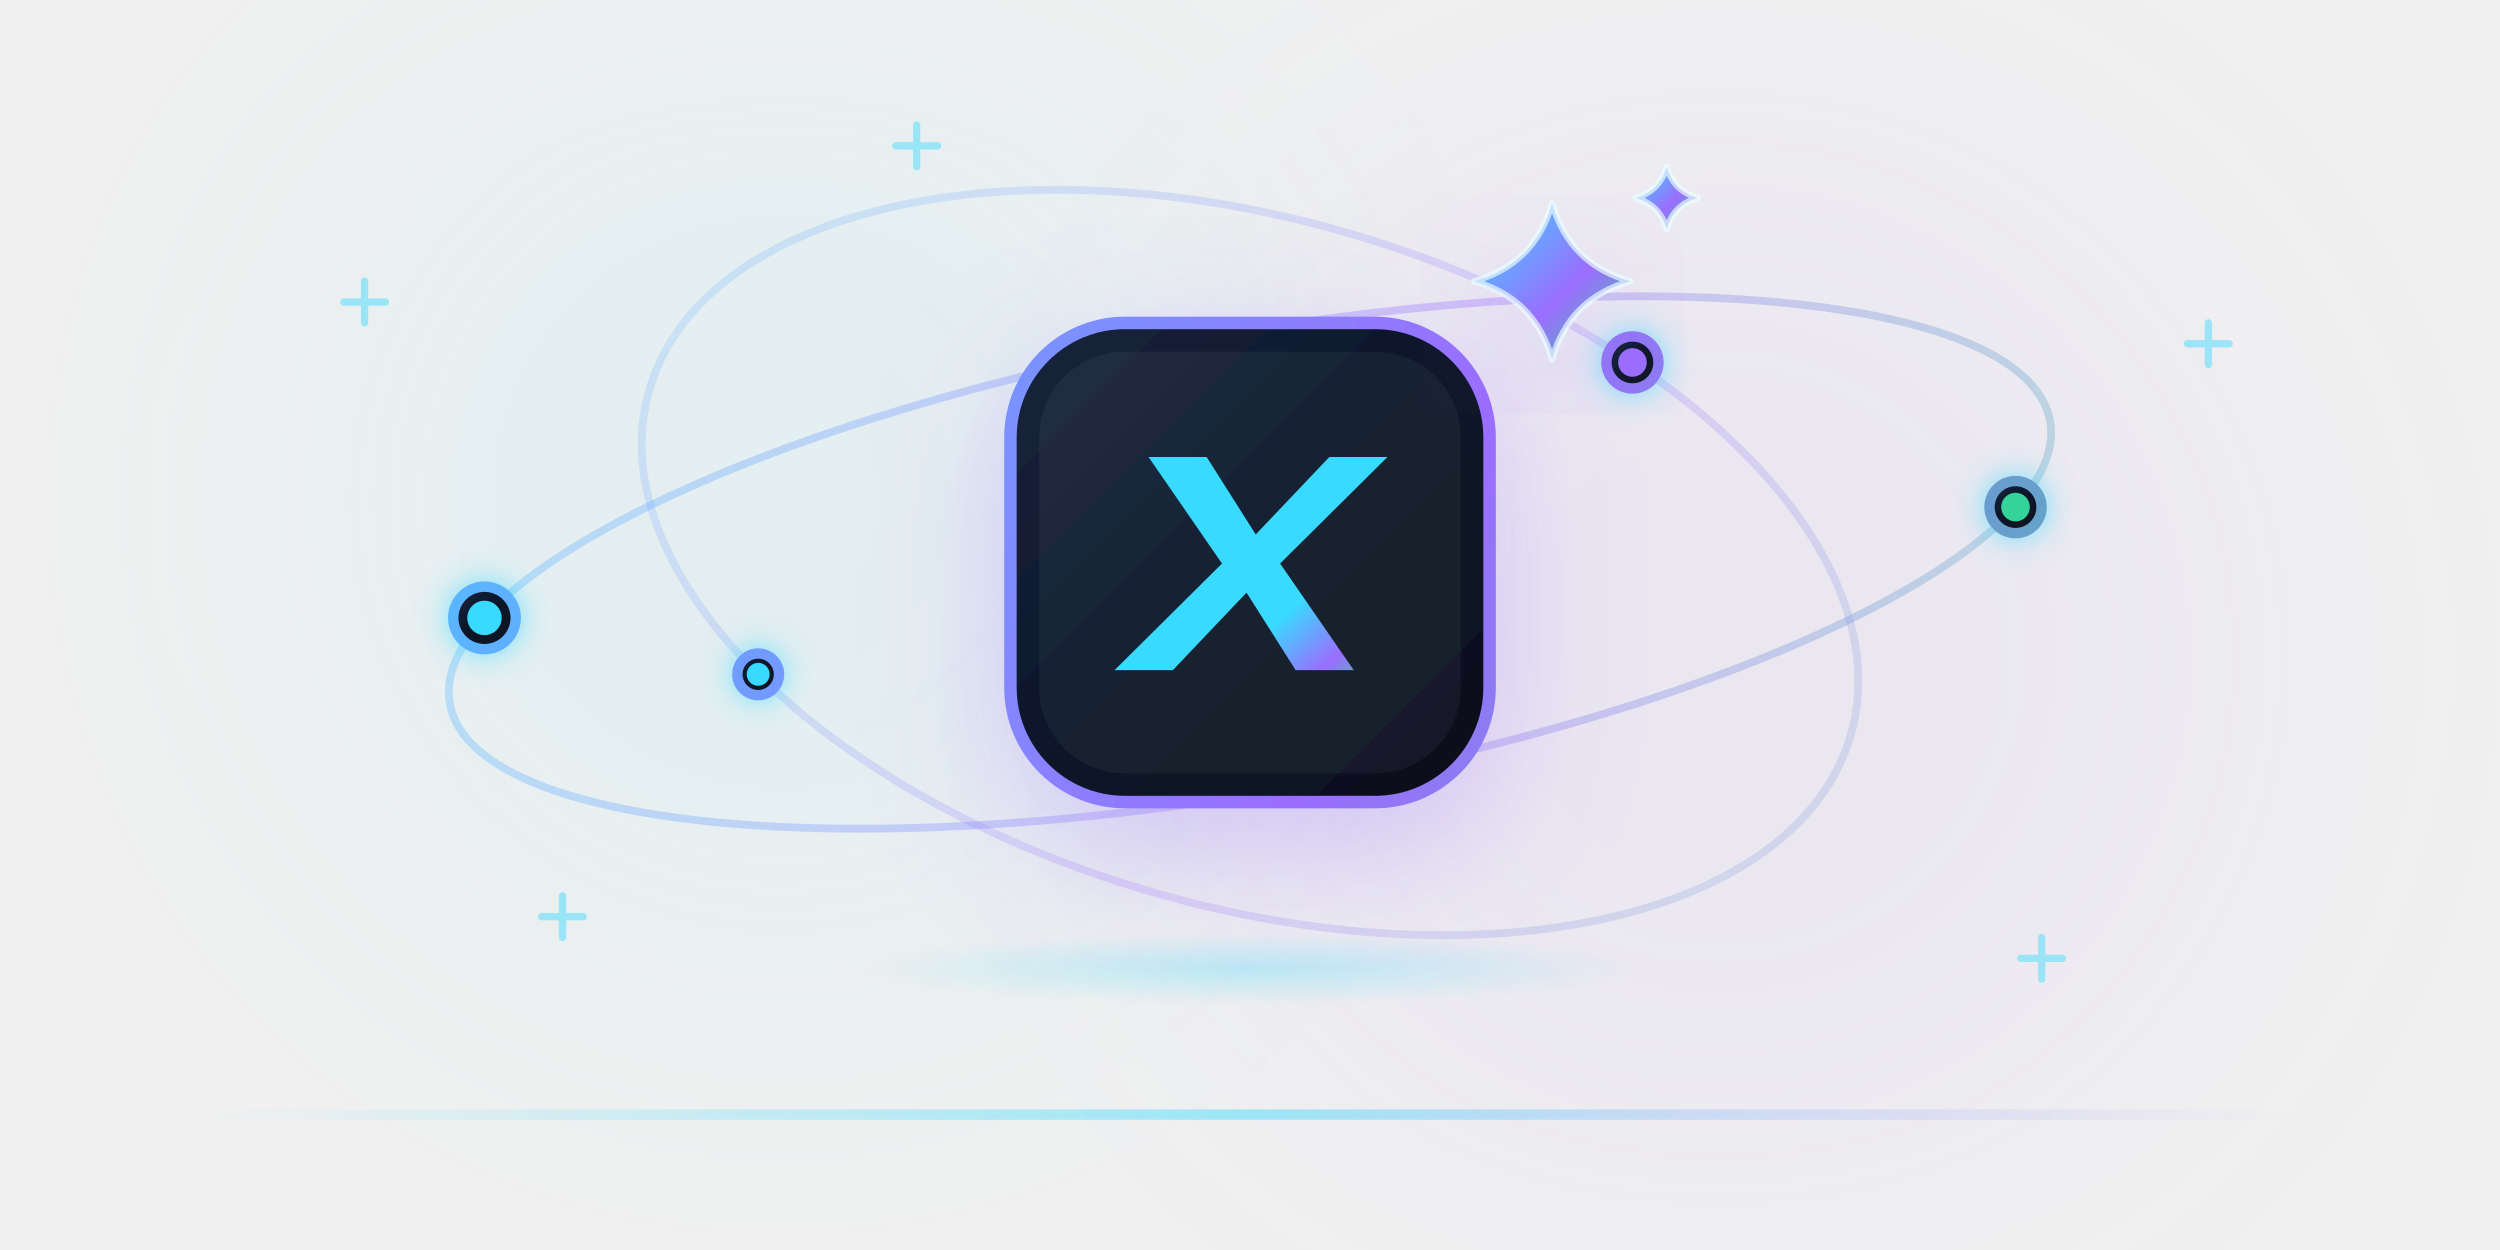
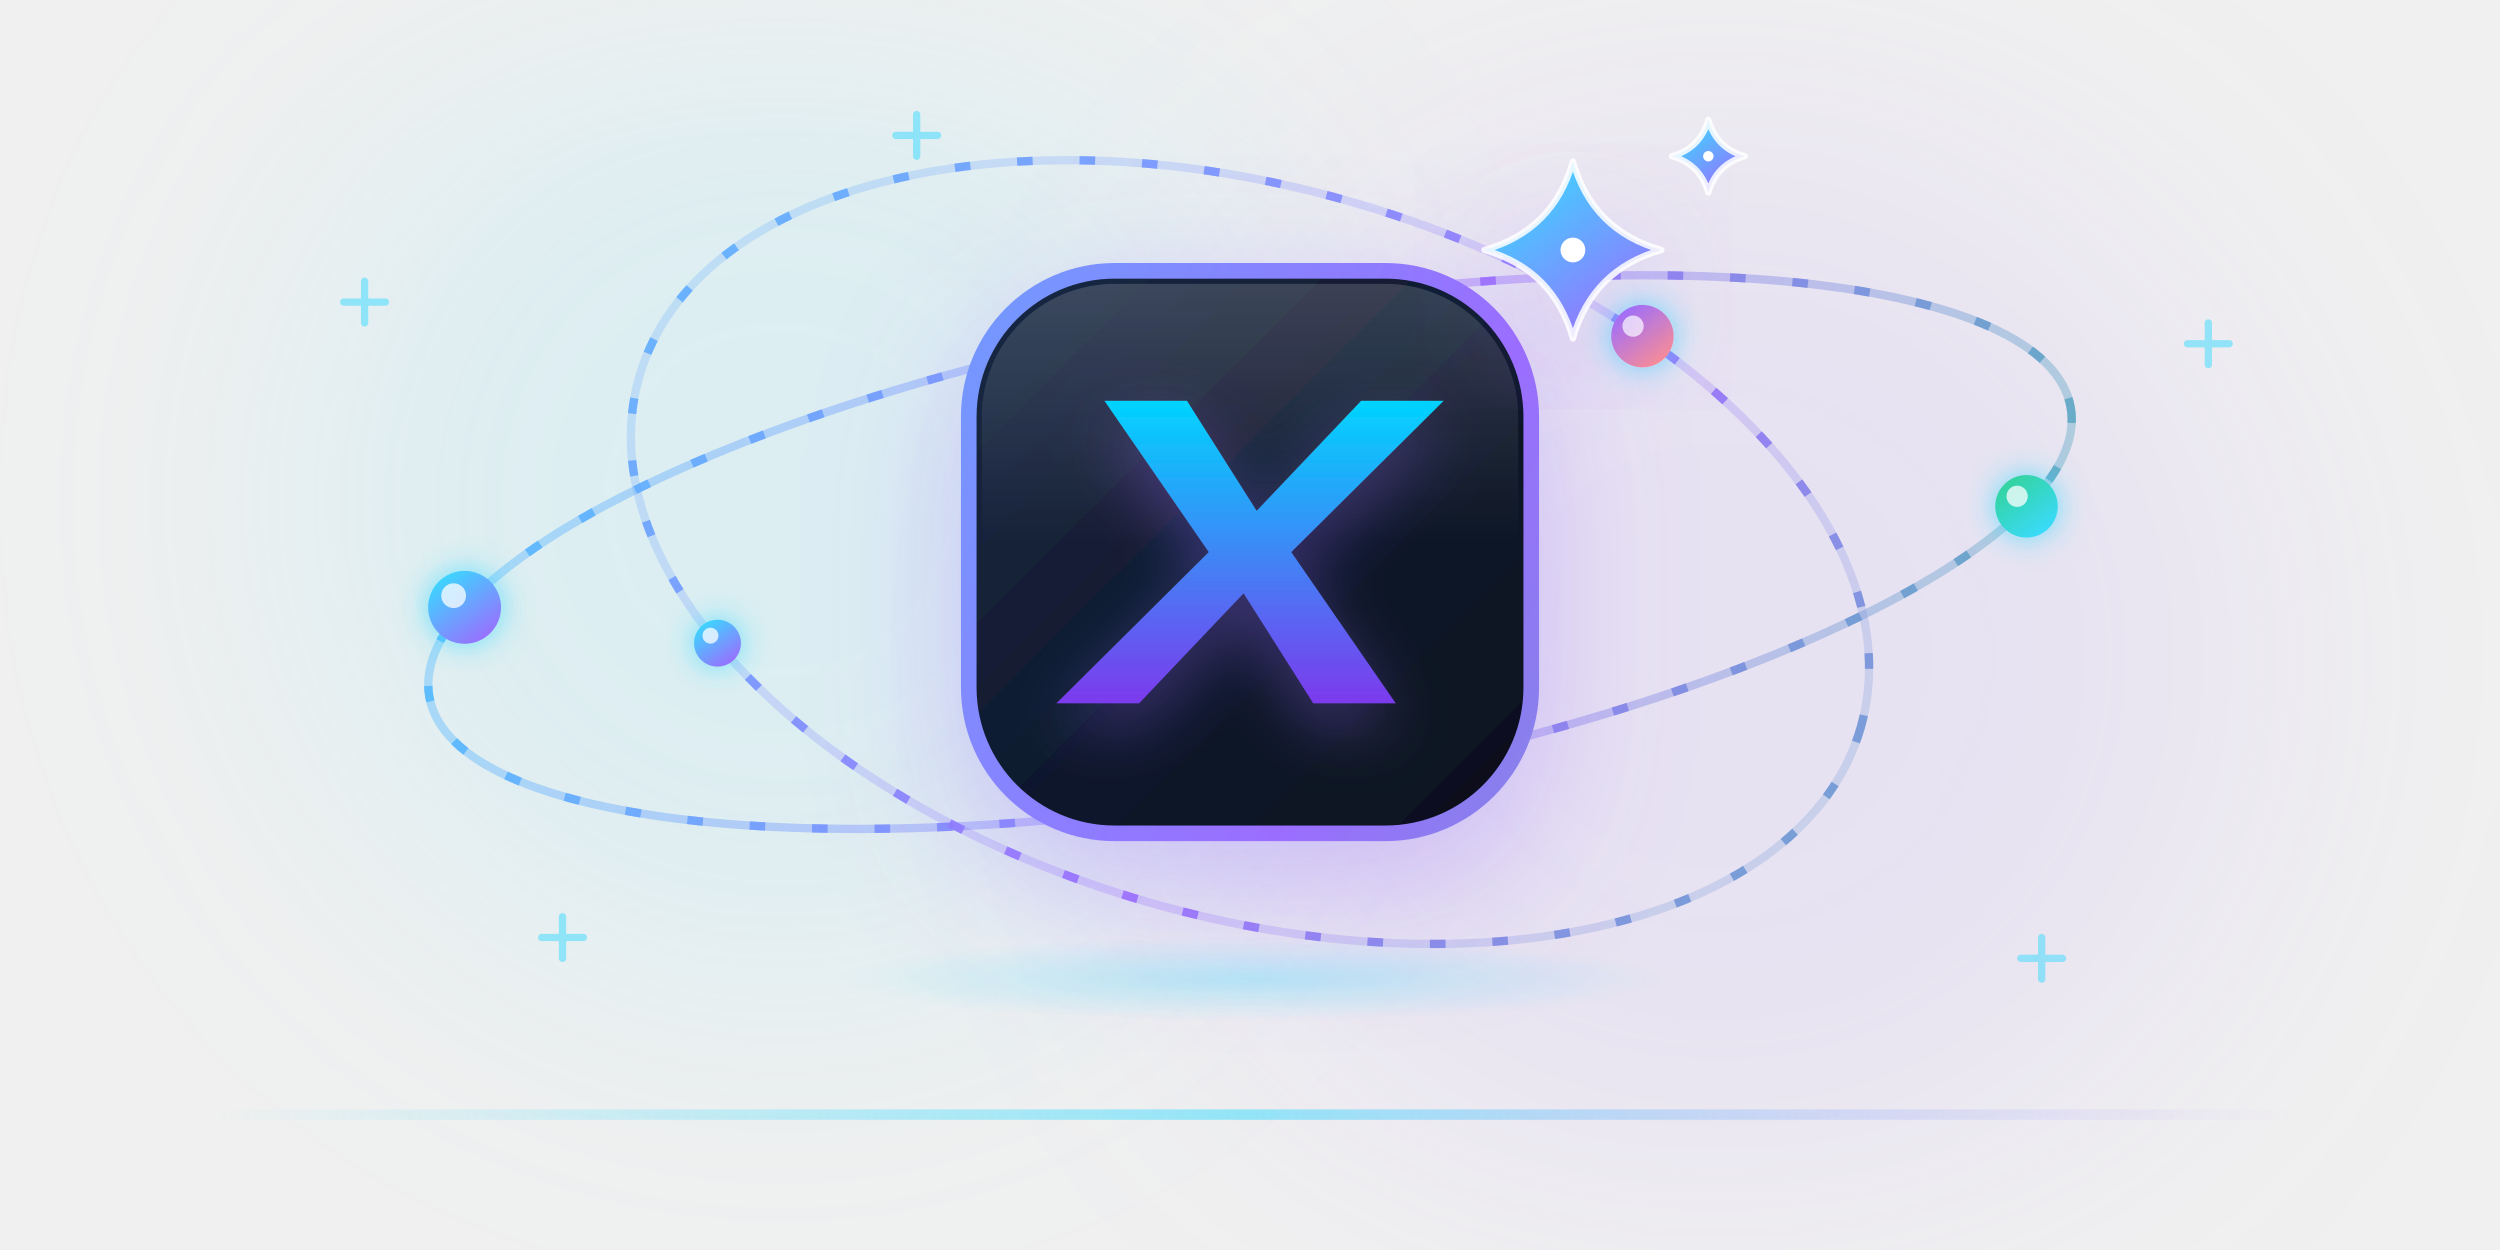
<svg xmlns="http://www.w3.org/2000/svg" viewBox="0 0 480 240" fill="none">
+   <style>@media (prefers-reduced-motion:no-preference){.flow{animation:flow 1.8s linear infinite}@keyframes flow{to{stroke-dashoffset:-24}}.ring{transform-box:fill-box;transform-origin:center;animation:ring 3.2s ease-out infinite}.ring.d2{animation-delay:1.07s}.ring.d3{animation-delay:2.13s}@keyframes ring{0%{transform:scale(.72);opacity:.9}100%{transform:scale(1.32);opacity:0}}.twinkle{transform-box:fill-box;transform-origin:center;animation:twinkle 2.6s ease-in-out infinite}.twinkle.d2{animation-delay:1.3s}@keyframes twinkle{0%,100%{opacity:1;transform:scale(1)}50%{opacity:.45;transform:scale(.78)}}.blink{animation:blink 1.1s steps(1) infinite}@keyframes blink{50%{opacity:0}}.breathe{animation:breathe 2.4s ease-in-out infinite}@keyframes breathe{0%,100%{opacity:.35}50%{opacity:1}}}</style>
  <defs>
    <linearGradient id="ao-hero-d-edge" x1="40" y1="20" x2="440" y2="220" gradientUnits="userSpaceOnUse">
      <stop stop-color="#38dbff" />
      <stop offset=".55" stop-color="#9b6dff" />
      <stop offset="1" stop-color="#34d399" />
    </linearGradient>
    <linearGradient id="ao-hero-d-horizon" x1="40" y1="0" x2="440" y2="0" gradientUnits="userSpaceOnUse">
      <stop stop-color="#38dbff" stop-opacity="0" />
-       <stop offset=".5" stop-color="#38dbff" stop-opacity=".45" />
+       <stop offset=".5" stop-color="#38dbff" stop-opacity=".5" />
      <stop offset="1" stop-color="#9b6dff" stop-opacity="0" />
    </linearGradient>
    <radialGradient id="ao-hero-d-shadow" cx="50%" cy="50%" r="50%">
-       <stop offset="0%" stop-color="#38dbff" stop-opacity=".28" />
+       <stop offset="0%" stop-color="#38dbff" stop-opacity=".3" />
      <stop offset="100%" stop-color="#38dbff" stop-opacity="0" />
    </radialGradient>
-     <filter id="ao-hero-d-glow" x="-35%" y="-35%" width="170%" height="170%" color-interpolation-filters="sRGB">
-       <feDropShadow dx="0" dy="0" stdDeviation="4.5" flood-color="#38dbff" flood-opacity=".55" />
-       <feDropShadow dx="0" dy="9" stdDeviation="13" flood-color="#9b6dff" flood-opacity=".3" />
+     <linearGradient id="ao-hero-d-gloss" x1="0" y1="0" x2="0" y2="1">
+       <stop stop-color="#ffffff" stop-opacity=".16" />
+       <stop offset=".48" stop-color="#ffffff" stop-opacity="0" />
+     </linearGradient>
+     <linearGradient id="ao-hero-d-brand" x1="0" y1="0" x2="0" y2="1">
+       <stop stop-color="#00d4ff" />
+       <stop offset="1" stop-color="#7c3aed" />
+     </linearGradient>
+     <filter id="ao-hero-d-glow" x="-40%" y="-40%" width="180%" height="180%" color-interpolation-filters="sRGB">
+       <feDropShadow dx="0" dy="0" stdDeviation="5" flood-color="#38dbff" flood-opacity=".5" />
+       <feDropShadow dx="0" dy="10" stdDeviation="14" flood-color="#9b6dff" flood-opacity=".34" />
    </filter>
    <filter id="ao-hero-d-nglow" x="-140%" y="-140%" width="380%" height="380%" color-interpolation-filters="sRGB">
-       <feDropShadow dx="0" dy="0" stdDeviation="3" flood-color="#38dbff" flood-opacity=".7" />
+       <feDropShadow dx="0" dy="0" stdDeviation="3" flood-color="#38dbff" flood-opacity=".75" />
    </filter>
    <filter id="ao-hero-d-bloom" x="-100%" y="-100%" width="300%" height="300%">
      <feGaussianBlur stdDeviation="30" />
    </filter>
-     <linearGradient id="ao-hero-d-body1" x1="87.02" y1="112.64" x2="99.02" y2="124.64" gradientUnits="userSpaceOnUse">
-       <stop stop-color="#17243d" />
-       <stop offset=".55" stop-color="#0c1526" />
+     <linearGradient id="ao-hero-d-cyan" x1=".14" y1=".06" x2=".8" y2=".96">
+       <stop stop-color="#38dbff" />
+       <stop offset="1" stop-color="#9b6dff" />
+     </linearGradient>
+     <linearGradient id="ao-hero-d-violet" x1=".14" y1=".06" x2=".8" y2=".96">
+       <stop stop-color="#9b6dff" />
+       <stop offset="1" stop-color="#ff8f8f" />
+     </linearGradient>
+     <linearGradient id="ao-hero-d-green" x1=".14" y1=".06" x2=".8" y2=".96">
+       <stop stop-color="#34d399" />
+       <stop offset="1" stop-color="#38dbff" />
+     </linearGradient>
+     <linearGradient id="ao-hero-d-warm" x1=".14" y1=".06" x2=".8" y2=".96">
+       <stop stop-color="#ffbf5e" />
+       <stop offset="1" stop-color="#ff8f8f" />
+     </linearGradient>
+     <linearGradient id="ao-hero-d-badge" x1=".14" y1=".06" x2=".8" y2=".96">
+       <stop stop-color="#38dbff" />
+       <stop offset="1" stop-color="#9b6dff" />
+     </linearGradient>
+     <linearGradient id="ao-hero-d-body1" x1="186" y1="52" x2="294" y2="160" gradientUnits="userSpaceOnUse">
+       <stop stop-color="#1b2a46" />
+       <stop offset=".55" stop-color="#0e182b" />
      <stop offset="1" stop-color="#070f1c" />
    </linearGradient>
-     <linearGradient id="ao-hero-d-body2" x1="381.98" y1="92.36" x2="391.98" y2="102.36" gradientUnits="userSpaceOnUse">
-       <stop stop-color="#17243d" />
-       <stop offset=".55" stop-color="#0c1526" />
-       <stop offset="1" stop-color="#070f1c" />
-     </linearGradient>
-     <linearGradient id="ao-hero-d-body3" x1="308.43" y1="64.59" x2="318.43" y2="74.59" gradientUnits="userSpaceOnUse">
-       <stop stop-color="#17243d" />
-       <stop offset=".55" stop-color="#0c1526" />
-       <stop offset="1" stop-color="#070f1c" />
-     </linearGradient>
-     <linearGradient id="ao-hero-d-body4" x1="141.57" y1="125.47" x2="149.57" y2="133.47" gradientUnits="userSpaceOnUse">
-       <stop stop-color="#17243d" />
-       <stop offset=".55" stop-color="#0c1526" />
-       <stop offset="1" stop-color="#070f1c" />
-     </linearGradient>
-     <linearGradient id="ao-hero-d-body5" x1="194" y1="62" x2="286" y2="154" gradientUnits="userSpaceOnUse">
-       <stop stop-color="#17243d" />
-       <stop offset=".55" stop-color="#0c1526" />
-       <stop offset="1" stop-color="#070f1c" />
-     </linearGradient>
-     <linearGradient id="ao-hero-d-fill6" x1="216" y1="82" x2="264" y2="134" gradientUnits="userSpaceOnUse">
-       <stop stop-color="#38dbff" />
-       <stop offset=".58" stop-color="#9b6dff" />
-       <stop offset="1" stop-color="#34d399" />
-     </linearGradient>
-     <linearGradient id="ao-hero-d-fill7" x1="283" y1="39" x2="313" y2="69" gradientUnits="userSpaceOnUse">
-       <stop stop-color="#38dbff" />
-       <stop offset=".58" stop-color="#9b6dff" />
-       <stop offset="1" stop-color="#34d399" />
-     </linearGradient>
-     <linearGradient id="ao-hero-d-fill8" x1="314" y1="32" x2="326" y2="44" gradientUnits="userSpaceOnUse">
-       <stop stop-color="#38dbff" />
-       <stop offset=".58" stop-color="#9b6dff" />
-       <stop offset="1" stop-color="#34d399" />
-     </linearGradient>
  </defs>
-   <circle cx="150" cy="96" r="92" fill="#38dbff" opacity=".07" filter="url(#ao-hero-d-bloom)" />
-   <circle cx="330" cy="126" r="100" fill="#9b6dff" opacity=".07" filter="url(#ao-hero-d-bloom)" />
-   <path d="M66 58h8M70 54v8" stroke="#38dbff" stroke-opacity=".45" stroke-width="1.4" stroke-linecap="round" />
-   <path d="M420 66h8M424 62v8" stroke="#38dbff" stroke-opacity=".45" stroke-width="1.4" stroke-linecap="round" />
-   <path d="M104 176h8M108 172v8" stroke="#38dbff" stroke-opacity=".45" stroke-width="1.4" stroke-linecap="round" />
-   <path d="M388 184h8M392 180v8" stroke="#38dbff" stroke-opacity=".45" stroke-width="1.4" stroke-linecap="round" />
-   <path d="M172 28h8M176 24v8" stroke="#38dbff" stroke-opacity=".45" stroke-width="1.4" stroke-linecap="round" />
-   <ellipse cx="240" cy="108" rx="156" ry="44" transform="rotate(-10 240 108)" stroke="url(#ao-hero-d-edge)" stroke-opacity=".34" stroke-width="1.5" />
-   <ellipse cx="240" cy="108" rx="120" ry="66" transform="rotate(16 240 108)" stroke="url(#ao-hero-d-edge)" stroke-opacity=".22" stroke-width="1.5" />
-   <circle cx="93.02" cy="118.64" r="6" fill="url(#ao-hero-d-body1)" stroke="url(#ao-hero-d-edge)" stroke-width="2" filter="url(#ao-hero-d-nglow)" />
-   <circle cx="93.02" cy="118.64" r="3.3" fill="#38dbff" />
-   <circle cx="386.98" cy="97.36" r="5" fill="url(#ao-hero-d-body2)" stroke="url(#ao-hero-d-edge)" stroke-width="2" filter="url(#ao-hero-d-nglow)" />
-   <circle cx="386.98" cy="97.36" r="2.75" fill="#34d399" />
-   <circle cx="313.43" cy="69.59" r="5" fill="url(#ao-hero-d-body3)" stroke="url(#ao-hero-d-edge)" stroke-width="2" filter="url(#ao-hero-d-nglow)" />
-   <circle cx="313.43" cy="69.59" r="2.75" fill="#9b6dff" />
-   <circle cx="145.57" cy="129.47" r="4" fill="url(#ao-hero-d-body4)" stroke="url(#ao-hero-d-edge)" stroke-width="2" filter="url(#ao-hero-d-nglow)" />
-   <circle cx="145.57" cy="129.47" r="2.2" fill="#38dbff" />
-   <ellipse cx="240" cy="186" rx="74" ry="7" fill="url(#ao-hero-d-shadow)" />
-   <rect x="194" y="62" width="92" height="92" rx="22" fill="url(#ao-hero-d-body5)" stroke="url(#ao-hero-d-edge)" stroke-width="2.4" filter="url(#ao-hero-d-glow)" />
-   <rect x="199.52" y="67.52" width="80.96" height="80.96" rx="16.48" fill="#ecfeff" fill-opacity=".05" />
-   <path transform="translate(203,71) scale(0.31)" d="M56.5,54 L92.5,54 L122.9,102 L168.5,54 L204.5,54 L138,120 L183.6,186 L147.6,186 L117.2,138 L71.6,186 L35.5,186 L102,120 Z" fill="url(#ao-hero-d-fill6)" />
-   <path d="M298 39Q301.3 50.7 313 54Q301.3 57.3 298 69Q294.7 57.3 283 54Q294.7 50.7 298 39Z" fill="url(#ao-hero-d-fill7)" filter="url(#ao-hero-d-glow)" />
-   <path d="M298 39Q301.3 50.7 313 54Q301.3 57.3 298 69Q294.7 57.3 283 54Q294.7 50.7 298 39Z" stroke="#ecfeff" stroke-opacity=".68" stroke-width="1.2" stroke-linejoin="round" />
-   <path d="M320 32Q321.32 36.68 326 38Q321.32 39.32 320 44Q318.68 39.32 314 38Q318.68 36.68 320 32Z" fill="url(#ao-hero-d-fill8)" />
-   <path d="M320 32Q321.32 36.68 326 38Q321.32 39.32 320 44Q318.68 39.32 314 38Q318.68 36.68 320 32Z" stroke="#ecfeff" stroke-opacity=".68" stroke-width="1.2" stroke-linejoin="round" />
+   <circle cx="150" cy="96" r="96" fill="#38dbff" opacity=".11" filter="url(#ao-hero-d-bloom)" />
+   <circle cx="330" cy="126" r="104" fill="#9b6dff" opacity=".11" filter="url(#ao-hero-d-bloom)" />
+   <path d="M66 58h8M70 54v8" stroke="#38dbff" stroke-opacity=".5" stroke-width="1.4" stroke-linecap="round" />
+   <path d="M420 66h8M424 62v8" stroke="#38dbff" stroke-opacity=".5" stroke-width="1.4" stroke-linecap="round" />
+   <path d="M104 180h8M108 176v8" stroke="#38dbff" stroke-opacity=".5" stroke-width="1.4" stroke-linecap="round" />
+   <path d="M388 184h8M392 180v8" stroke="#38dbff" stroke-opacity=".5" stroke-width="1.4" stroke-linecap="round" />
+   <path d="M172 26h8M176 22v8" stroke="#38dbff" stroke-opacity=".5" stroke-width="1.4" stroke-linecap="round" />
+   <ellipse cx="240" cy="106" rx="160" ry="46" transform="rotate(-10 240 106)" stroke="url(#ao-hero-d-edge)" stroke-opacity=".42" stroke-width="1.6" />
+   <ellipse cx="240" cy="106" rx="160" ry="46" transform="rotate(-10 240 106)" class="flow" stroke-dasharray="3 9" stroke="url(#ao-hero-d-edge)" stroke-opacity=".9" stroke-width="1.6" />
+   <ellipse cx="240" cy="106" rx="122" ry="70" transform="rotate(16 240 106)" stroke="url(#ao-hero-d-edge)" stroke-opacity=".26" stroke-width="1.6" />
+   <ellipse cx="240" cy="106" rx="122" ry="70" transform="rotate(16 240 106)" class="flow" stroke-dasharray="3 9" stroke="url(#ao-hero-d-edge)" stroke-opacity=".9" stroke-width="1.6" />
+   <circle cx="89.2" cy="116.61" r="7" fill="url(#ao-hero-d-cyan)" filter="url(#ao-hero-d-nglow)" />
+   <circle cx="87.1" cy="114.37" r="2.38" fill="#ffffff" fill-opacity=".75" />
+   <circle cx="315.35" cy="64.54" r="6" fill="url(#ao-hero-d-violet)" filter="url(#ao-hero-d-nglow)" />
+   <circle cx="313.55" cy="62.62" r="2.04" fill="#ffffff" fill-opacity=".75" />
+   <ellipse cx="240" cy="188" rx="80" ry="8" fill="url(#ao-hero-d-shadow)" />
+   <rect x="186" y="52" width="108" height="108" rx="28" fill="url(#ao-hero-d-body1)" stroke="url(#ao-hero-d-edge)" stroke-width="3" filter="url(#ao-hero-d-glow)" />
+   <rect x="188.5" y="54.5" width="103" height="103" rx="25.5" fill="url(#ao-hero-d-gloss)" />
+   <path transform="translate(187.2,53.2) scale(0.44)" d="M56.5,54 L92.5,54 L122.9,102 L168.5,54 L204.5,54 L138,120 L183.6,186 L147.6,186 L117.2,138 L71.6,186 L35.5,186 L102,120 Z" fill="url(#ao-hero-d-brand)" filter="url(#ao-hero-d-glow)" />
+   <circle cx="389.09" cy="97.21" r="6" fill="url(#ao-hero-d-green)" filter="url(#ao-hero-d-nglow)" />
+   <circle cx="387.29" cy="95.29" r="2.04" fill="#ffffff" fill-opacity=".75" />
+   <circle cx="137.76" cy="123.49" r="4.5" fill="url(#ao-hero-d-cyan)" filter="url(#ao-hero-d-nglow)" />
+   <circle cx="136.41" cy="122.05" r="1.53" fill="#ffffff" fill-opacity=".75" />
+   <g class="twinkle">
+     <path d="M302 31Q305.74 44.26 319 48Q305.74 51.74 302 65Q298.26 51.74 285 48Q298.26 44.26 302 31Z" fill="url(#ao-hero-d-cyan)" filter="url(#ao-hero-d-glow)" />
+     <path d="M302 31Q305.74 44.26 319 48Q305.74 51.74 302 65Q298.26 51.74 285 48Q298.26 44.26 302 31Z" stroke="#ffffff" stroke-opacity=".85" stroke-width="1.2" stroke-linejoin="round" />
+     <circle cx="302" cy="48" r="2.38" fill="#ffffff" />
+   </g>
+   <g class="twinkle d2">
+     <path d="M328 23Q329.54 28.46 335 30Q329.54 31.54 328 37Q326.46 31.54 321 30Q326.46 28.46 328 23Z" fill="url(#ao-hero-d-cyan)" />
+     <path d="M328 23Q329.54 28.46 335 30Q329.54 31.54 328 37Q326.46 31.54 321 30Q326.46 28.46 328 23Z" stroke="#ffffff" stroke-opacity=".85" stroke-width="1.2" stroke-linejoin="round" />
+     <circle cx="328" cy="30" r="1" fill="#ffffff" />
+   </g>
  <path d="M40 214H440" stroke="url(#ao-hero-d-horizon)" stroke-width="2" stroke-linecap="round" />
</svg>
